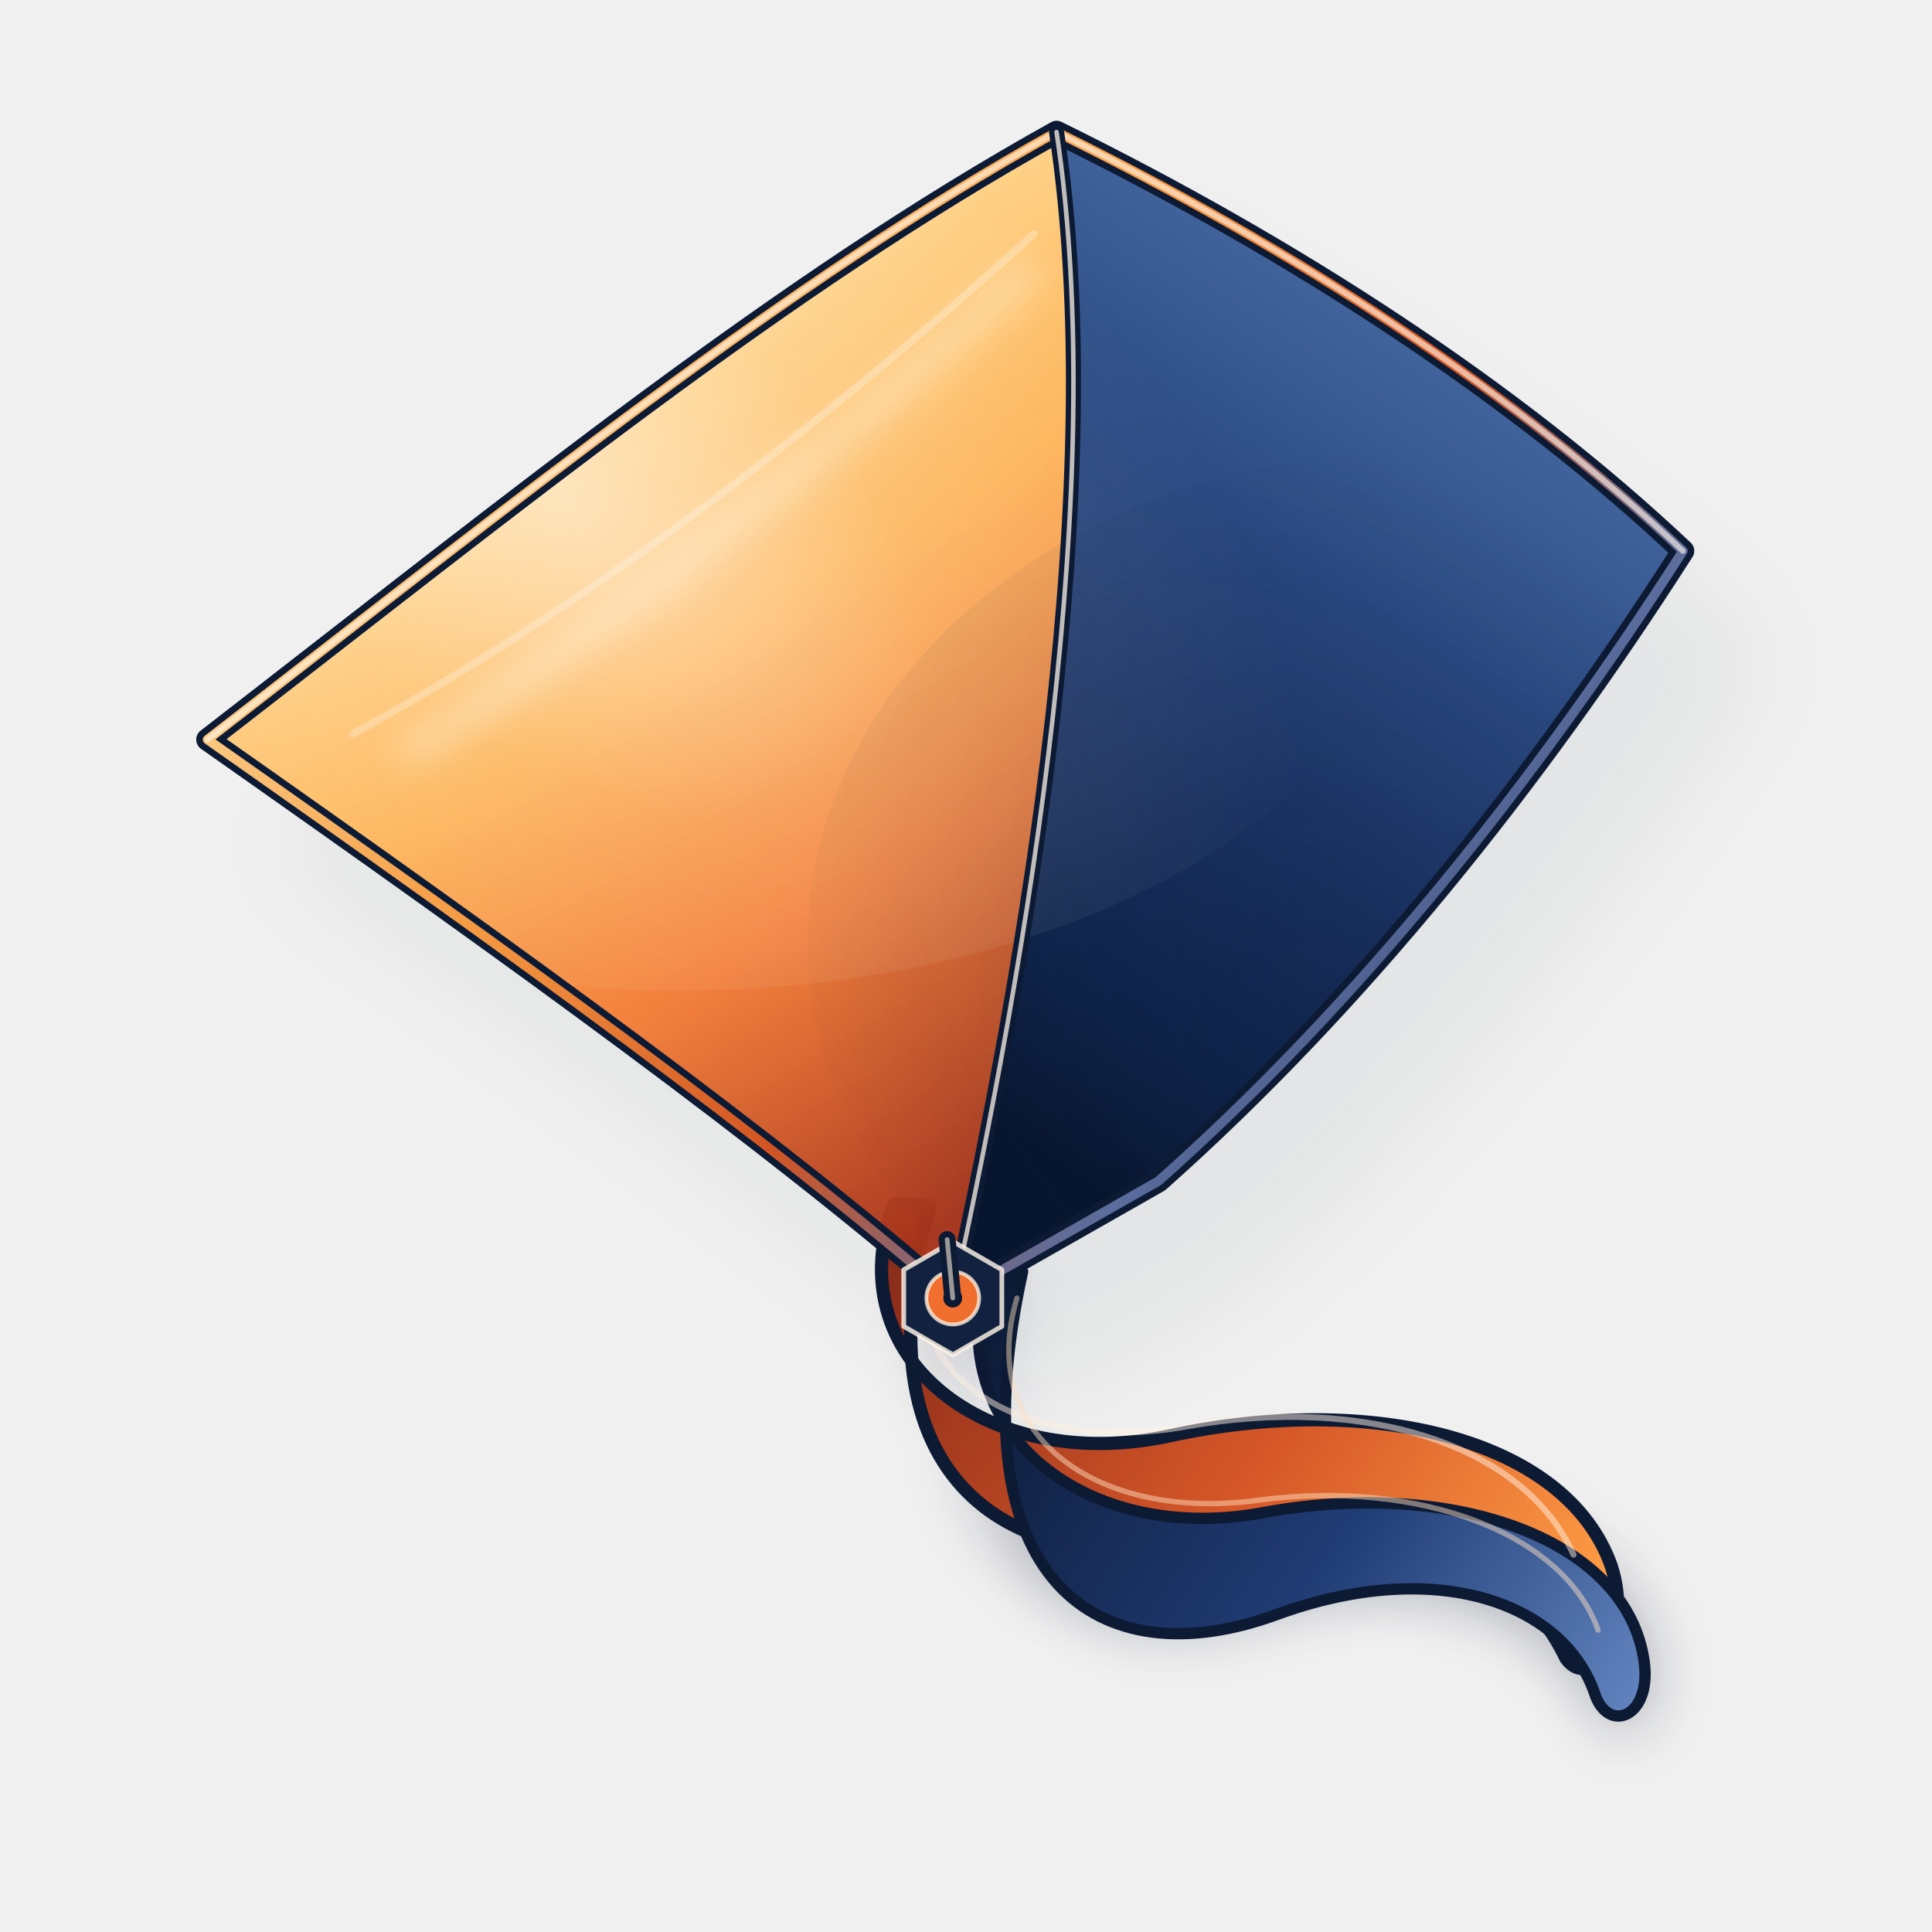
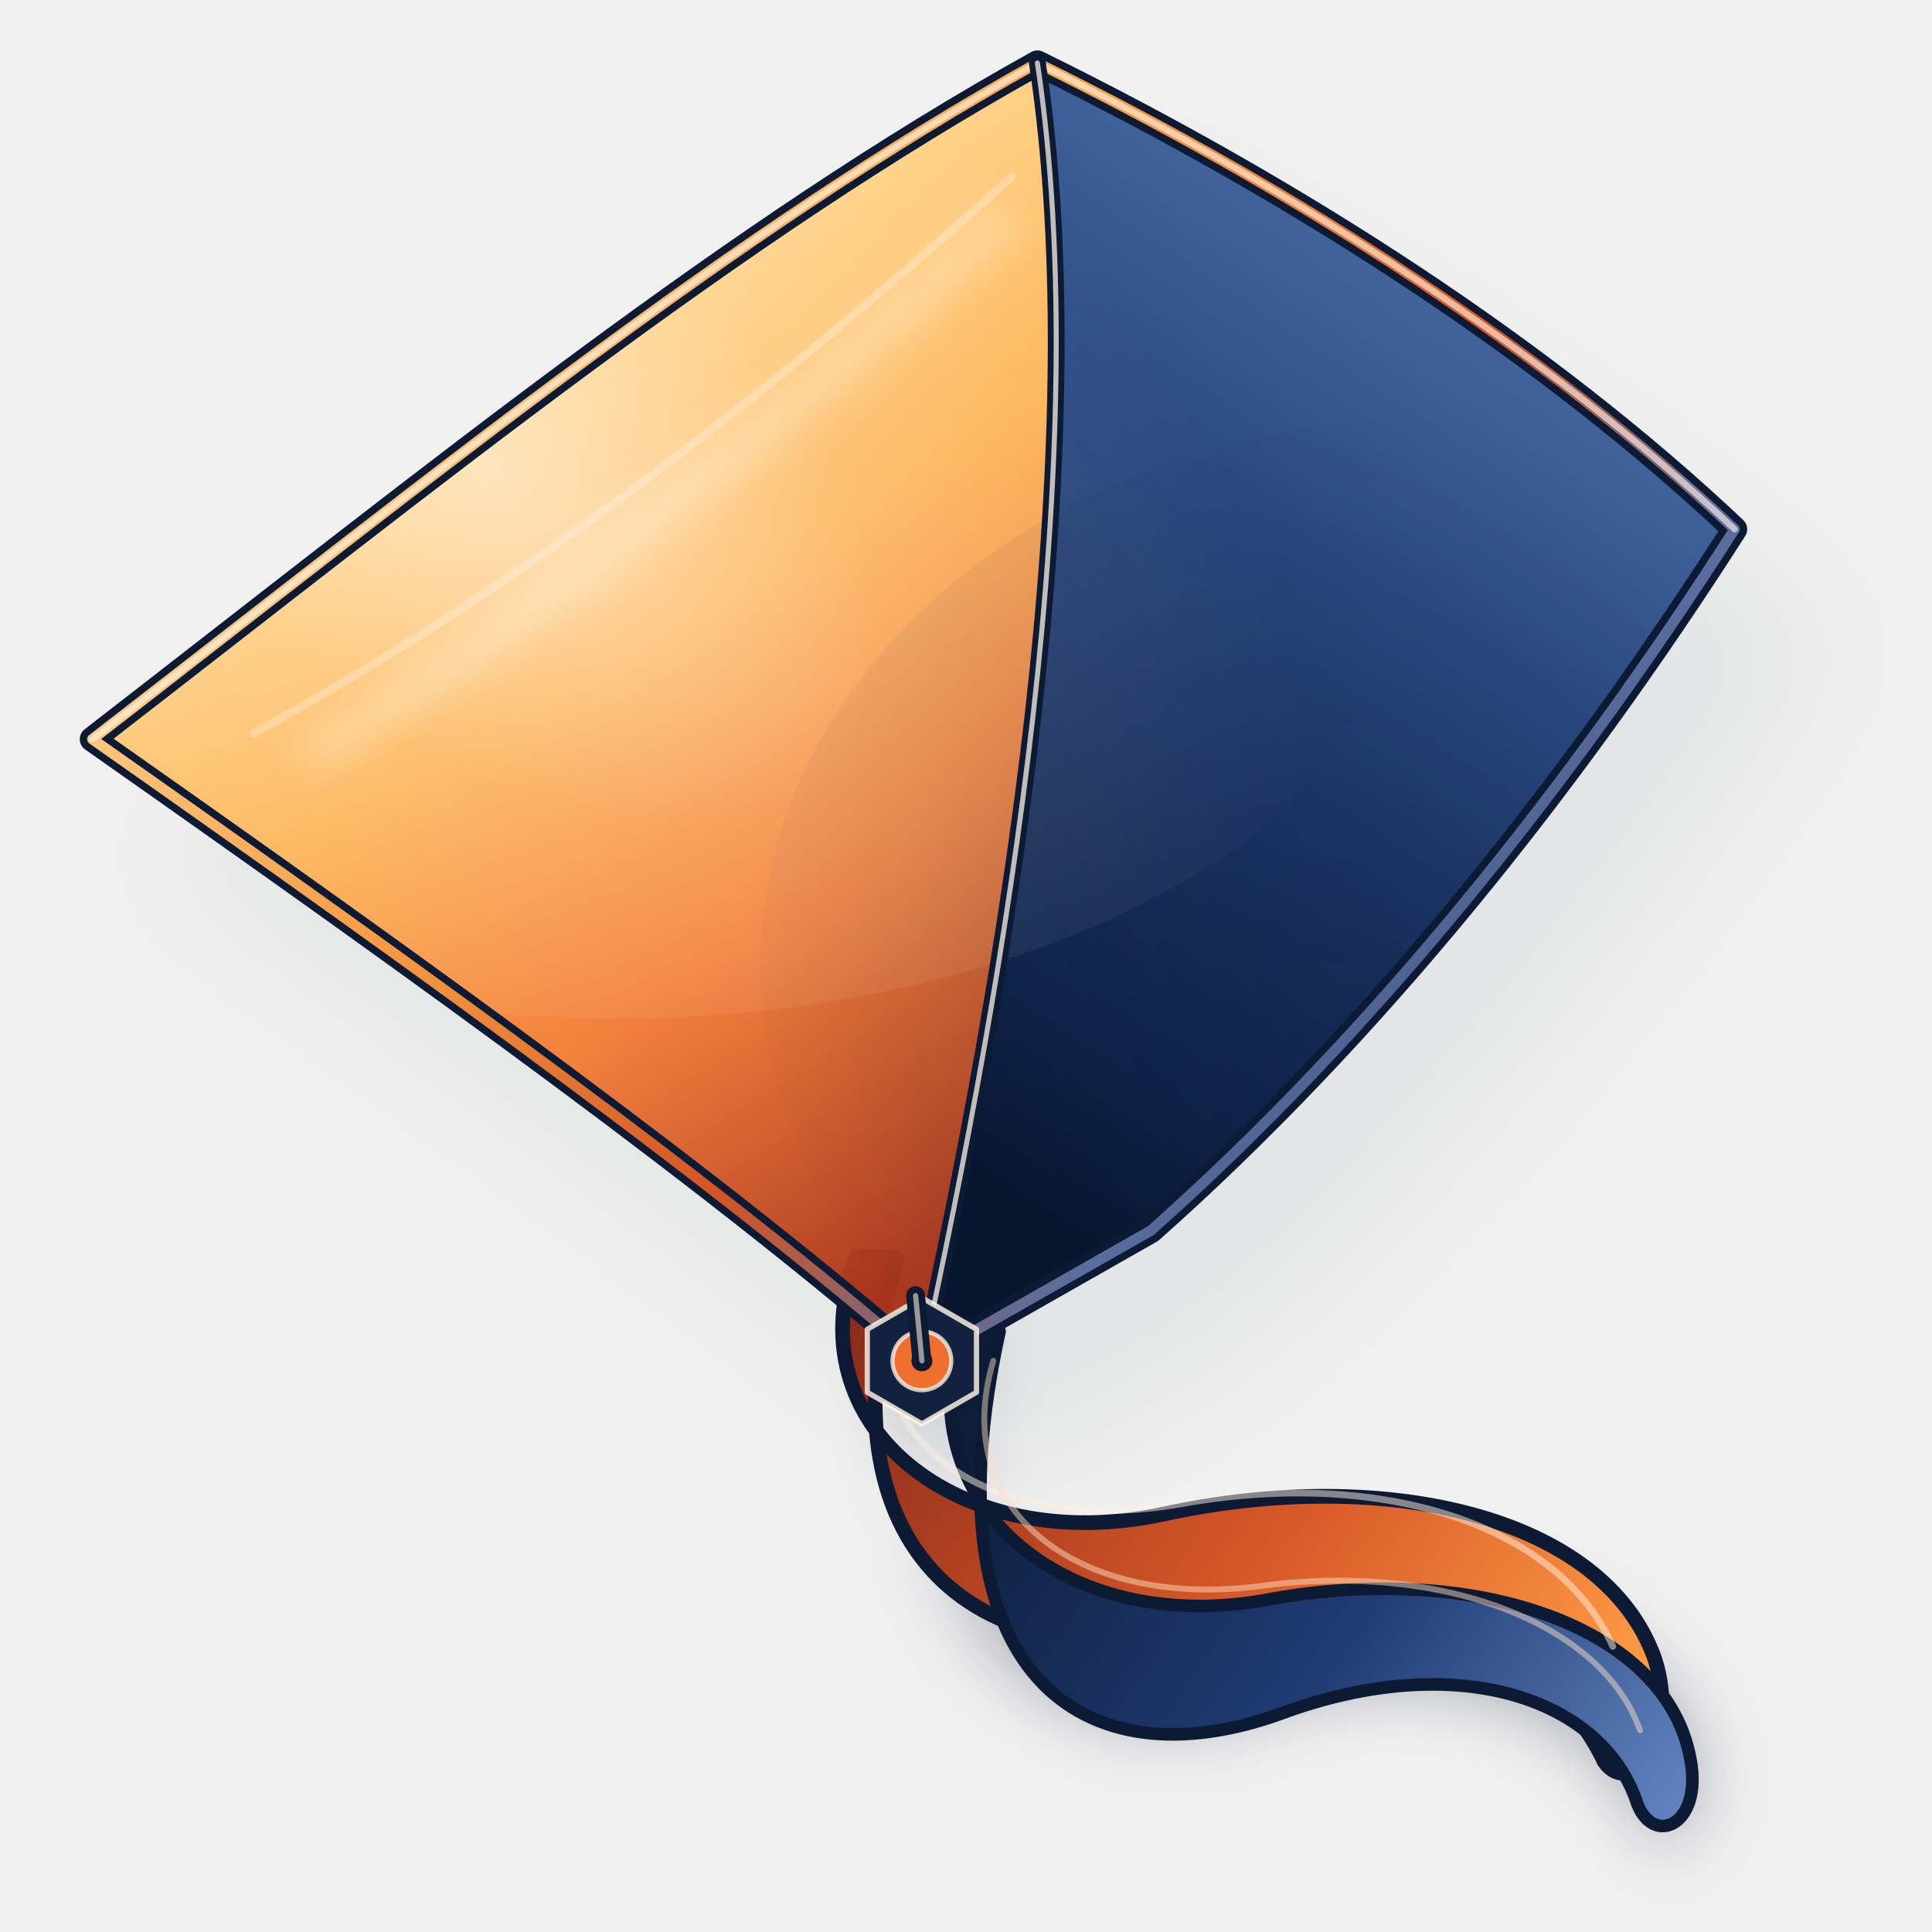
- <svg xmlns="http://www.w3.org/2000/svg" width="1024" height="1024" viewBox="0 0 1024 1024">
+ <svg xmlns="http://www.w3.org/2000/svg" width="1024" height="1024" viewBox="66 40 920 920" preserveAspectRatio="xMidYMid meet">
  <defs>
    <linearGradient id="leftSail" x1="170" y1="110" x2="500" y2="650" gradientUnits="userSpaceOnUse">
      <stop offset="0" stop-color="#FFF5DE" stop-opacity=".98" />
      <stop offset=".22" stop-color="#FFD88F" stop-opacity=".95" />
      <stop offset=".48" stop-color="#FFB14F" stop-opacity=".93" />
      <stop offset=".72" stop-color="#F47A32" stop-opacity=".94" />
      <stop offset="1" stop-color="#A9341B" stop-opacity=".97" />
    </linearGradient>
    <linearGradient id="rightSail" x1="870" y1="260" x2="610" y2="650" gradientUnits="userSpaceOnUse">
      <stop offset="0" stop-color="#42649C" />
      <stop offset=".28" stop-color="#2B4A83" />
      <stop offset=".56" stop-color="#1C3568" />
      <stop offset=".82" stop-color="#10254D" />
      <stop offset="1" stop-color="#08152F" />
    </linearGradient>
    <linearGradient id="rim" x1="180" y1="130" x2="770" y2="650" gradientUnits="userSpaceOnUse">
      <stop offset="0" stop-color="#FFE5A8" />
      <stop offset=".37" stop-color="#F59A42" />
      <stop offset=".62" stop-color="#D35423" />
      <stop offset=".82" stop-color="#5A6D9E" />
      <stop offset="1" stop-color="#101F42" />
    </linearGradient>
    <linearGradient id="tailA" x1="490" y1="655" x2="845" y2="890" gradientUnits="userSpaceOnUse">
      <stop offset="0" stop-color="#8A2A19" />
      <stop offset=".55" stop-color="#D65728" />
      <stop offset="1" stop-color="#FF9D45" />
    </linearGradient>
    <linearGradient id="tailB" x1="515" y1="665" x2="865" y2="895" gradientUnits="userSpaceOnUse">
      <stop offset="0" stop-color="#0C1934" />
      <stop offset=".55" stop-color="#203C75" />
      <stop offset="1" stop-color="#6587C2" />
    </linearGradient>
    <radialGradient id="sheen" cx="0" cy="0" r="1" gradientTransform="translate(300 265) rotate(38) scale(450 270)" gradientUnits="userSpaceOnUse">
      <stop offset="0" stop-color="#FFFFFF" stop-opacity=".48" />
      <stop offset=".48" stop-color="#FFFFFF" stop-opacity=".12" />
      <stop offset="1" stop-color="#FFFFFF" stop-opacity="0" />
    </radialGradient>
    <radialGradient id="shade" cx="0" cy="0" r="1" gradientTransform="translate(720 545) rotate(45) scale(400 260)" gradientUnits="userSpaceOnUse">
      <stop offset="0" stop-color="#07152F" stop-opacity=".25" />
      <stop offset=".7" stop-color="#07152F" stop-opacity=".07" />
      <stop offset="1" stop-color="#07152F" stop-opacity="0" />
    </radialGradient>
    <filter id="bodyShadow" x="-30%" y="-30%" width="160%" height="180%">
      <feGaussianBlur in="SourceAlpha" stdDeviation="26" />
      <feOffset dx="20" dy="28" result="blur" />
      <feFlood flood-color="#0C1730" flood-opacity=".25" />
      <feComposite in2="blur" operator="in" />
      <feMerge>
        <feMergeNode />
      </feMerge>
    </filter>
    <filter id="tailShadow" x="-45%" y="-45%" width="190%" height="210%">
      <feGaussianBlur stdDeviation="14" />
    </filter>
    <filter id="softGlow" x="-40%" y="-40%" width="180%" height="200%">
      <feGaussianBlur stdDeviation="9" />
    </filter>
    <clipPath id="sailClip">
      <path d="M560 70 C686 132 803 208 892 292 C814 414 720 532 614 626 L505 688 C408 604 278 510 110 392 C278 262 416 150 560 70 Z" />
    </clipPath>
  </defs>
  <path d="M486 654 C455 735 535 798 632 777 C738 754 842 778 866 846 C878 883 855 913 842 895 C816 840 744 808 654 831 C557 856 463 807 505 655 Z" fill="#0C1730" opacity=".17" transform="translate(10 20)" filter="url(#tailShadow)" />
  <path d="M514 658 C487 741 562 805 658 788 C759 769 850 801 861 864 C867 896 842 906 835 883 C818 835 750 811 666 842 C572 876 496 824 532 660 Z" fill="#0C1730" opacity=".14" transform="translate(8 16)" filter="url(#tailShadow)" />
  <g>
    <path d="M486 654 C455 735 535 798 632 777 C738 754 842 778 866 846 C878 883 855 913 842 895 C816 840 744 808 654 831 C557 856 463 807 505 655 Z" transform="translate(-12 -16)" fill="url(#tailA)" stroke="#0D1A34" stroke-width="7" stroke-linejoin="round" />
    <path d="M514 658 C487 741 562 805 658 788 C759 769 850 801 861 864 C867 896 842 906 835 883 C818 835 750 811 666 842 C572 876 496 824 532 660 Z" transform="translate(10 14)" fill="url(#tailB)" stroke="#0D1A34" stroke-width="6" stroke-linejoin="round" />
    <path transform="translate(-12 -16)" d="M505 670 C481 744 552 788 641 772 C736 755 820 782 846 840" fill="none" stroke="#FFF3E5" stroke-opacity=".5" stroke-width="3.2" stroke-linecap="round" />
    <path transform="translate(10 14)" d="M529 674 C507 748 573 793 658 781 C743 770 819 799 837 850" fill="none" stroke="#FFE2C2" stroke-opacity=".48" stroke-width="2.8" stroke-linecap="round" />
  </g>
  <path d="M560 70 C686 132 803 208 892 292 C814 414 720 532 614 626 L505 688 C408 604 278 510 110 392 C278 262 416 150 560 70 Z" fill="#0C1730" opacity=".22" transform="translate(20 28)" filter="url(#bodyShadow)" />
  <path d="M560 70 C686 132 803 208 892 292 C814 414 720 532 614 626 L505 688 C408 604 278 510 110 392 C278 262 416 150 560 70 Z" fill="url(#leftSail)" />
  <g clip-path="url(#sailClip)">
    <path d="M560 70 C686 132 803 208 892 292 C814 414 720 532 614 626 L505 688 C545 505 588 256 560 70 Z" fill="url(#rightSail)" />
    <ellipse cx="748" cy="500" rx="320" ry="260" fill="url(#shade)" />
    <ellipse cx="360" cy="290" rx="390" ry="235" fill="url(#sheen)" />
    <path d="M219 397 C340 323 450 231 542 146" fill="none" stroke="#FFFDF7" stroke-opacity=".35" stroke-width="15" stroke-linecap="round" filter="url(#softGlow)" />
    <path d="M187 389 C323 315 445 217 548 124" fill="none" stroke="#FFFFFF" stroke-opacity=".26" stroke-width="4" stroke-linecap="round" />
    <path d="M649 595 C721 537 793 461 852 375" fill="none" stroke="#FFD39B" stroke-opacity=".17" stroke-width="10" stroke-linecap="round" />
  </g>
  <path d="M560 70 C686 132 803 208 892 292 C814 414 720 532 614 626 L505 688 C408 604 278 510 110 392 C278 262 416 150 560 70 Z" fill="none" stroke="#0D1A34" stroke-width="12" stroke-linejoin="round" />
  <path d="M560 70 C686 132 803 208 892 292 C814 414 720 532 614 626 L505 688 C408 604 278 510 110 392 C278 262 416 150 560 70 Z" fill="none" stroke="url(#rim)" stroke-width="5" stroke-linejoin="round" />
  <path d="M560 70 C686 132 803 208 892 292 M560 70 C416 150 278 262 110 392" fill="none" stroke="#FFF7EC" stroke-opacity=".62" stroke-width="3" stroke-linecap="round" />
  <path d="M560 70 C588 256 545 505 505 688" fill="none" stroke="#0D1A34" stroke-width="8" stroke-linecap="round" />
  <path d="M560 70 C588 256 545 505 505 688" fill="none" stroke="#FFF5E9" stroke-opacity=".74" stroke-width="2.4" stroke-linecap="round" />
  <g transform="translate(505 688)">
    <polygon points="0,-30 26,-15 26,15 0,30 -26,15 -26,-15" fill="#12213F" stroke="#FFF4E8" stroke-opacity=".82" stroke-width="2.5" stroke-linejoin="round" />
    <circle r="14" fill="#F06F2E" stroke="#FFF3E5" stroke-opacity=".78" stroke-width="2" />
    <circle r="5" fill="#0B1730" />
  </g>
  <path d="M502 657 L505 688" stroke="#0D1A34" stroke-width="9" stroke-linecap="round" />
  <path d="M502 657 L505 688" stroke="#FFF1DF" stroke-opacity=".58" stroke-width="2.5" stroke-linecap="round" />
</svg>
